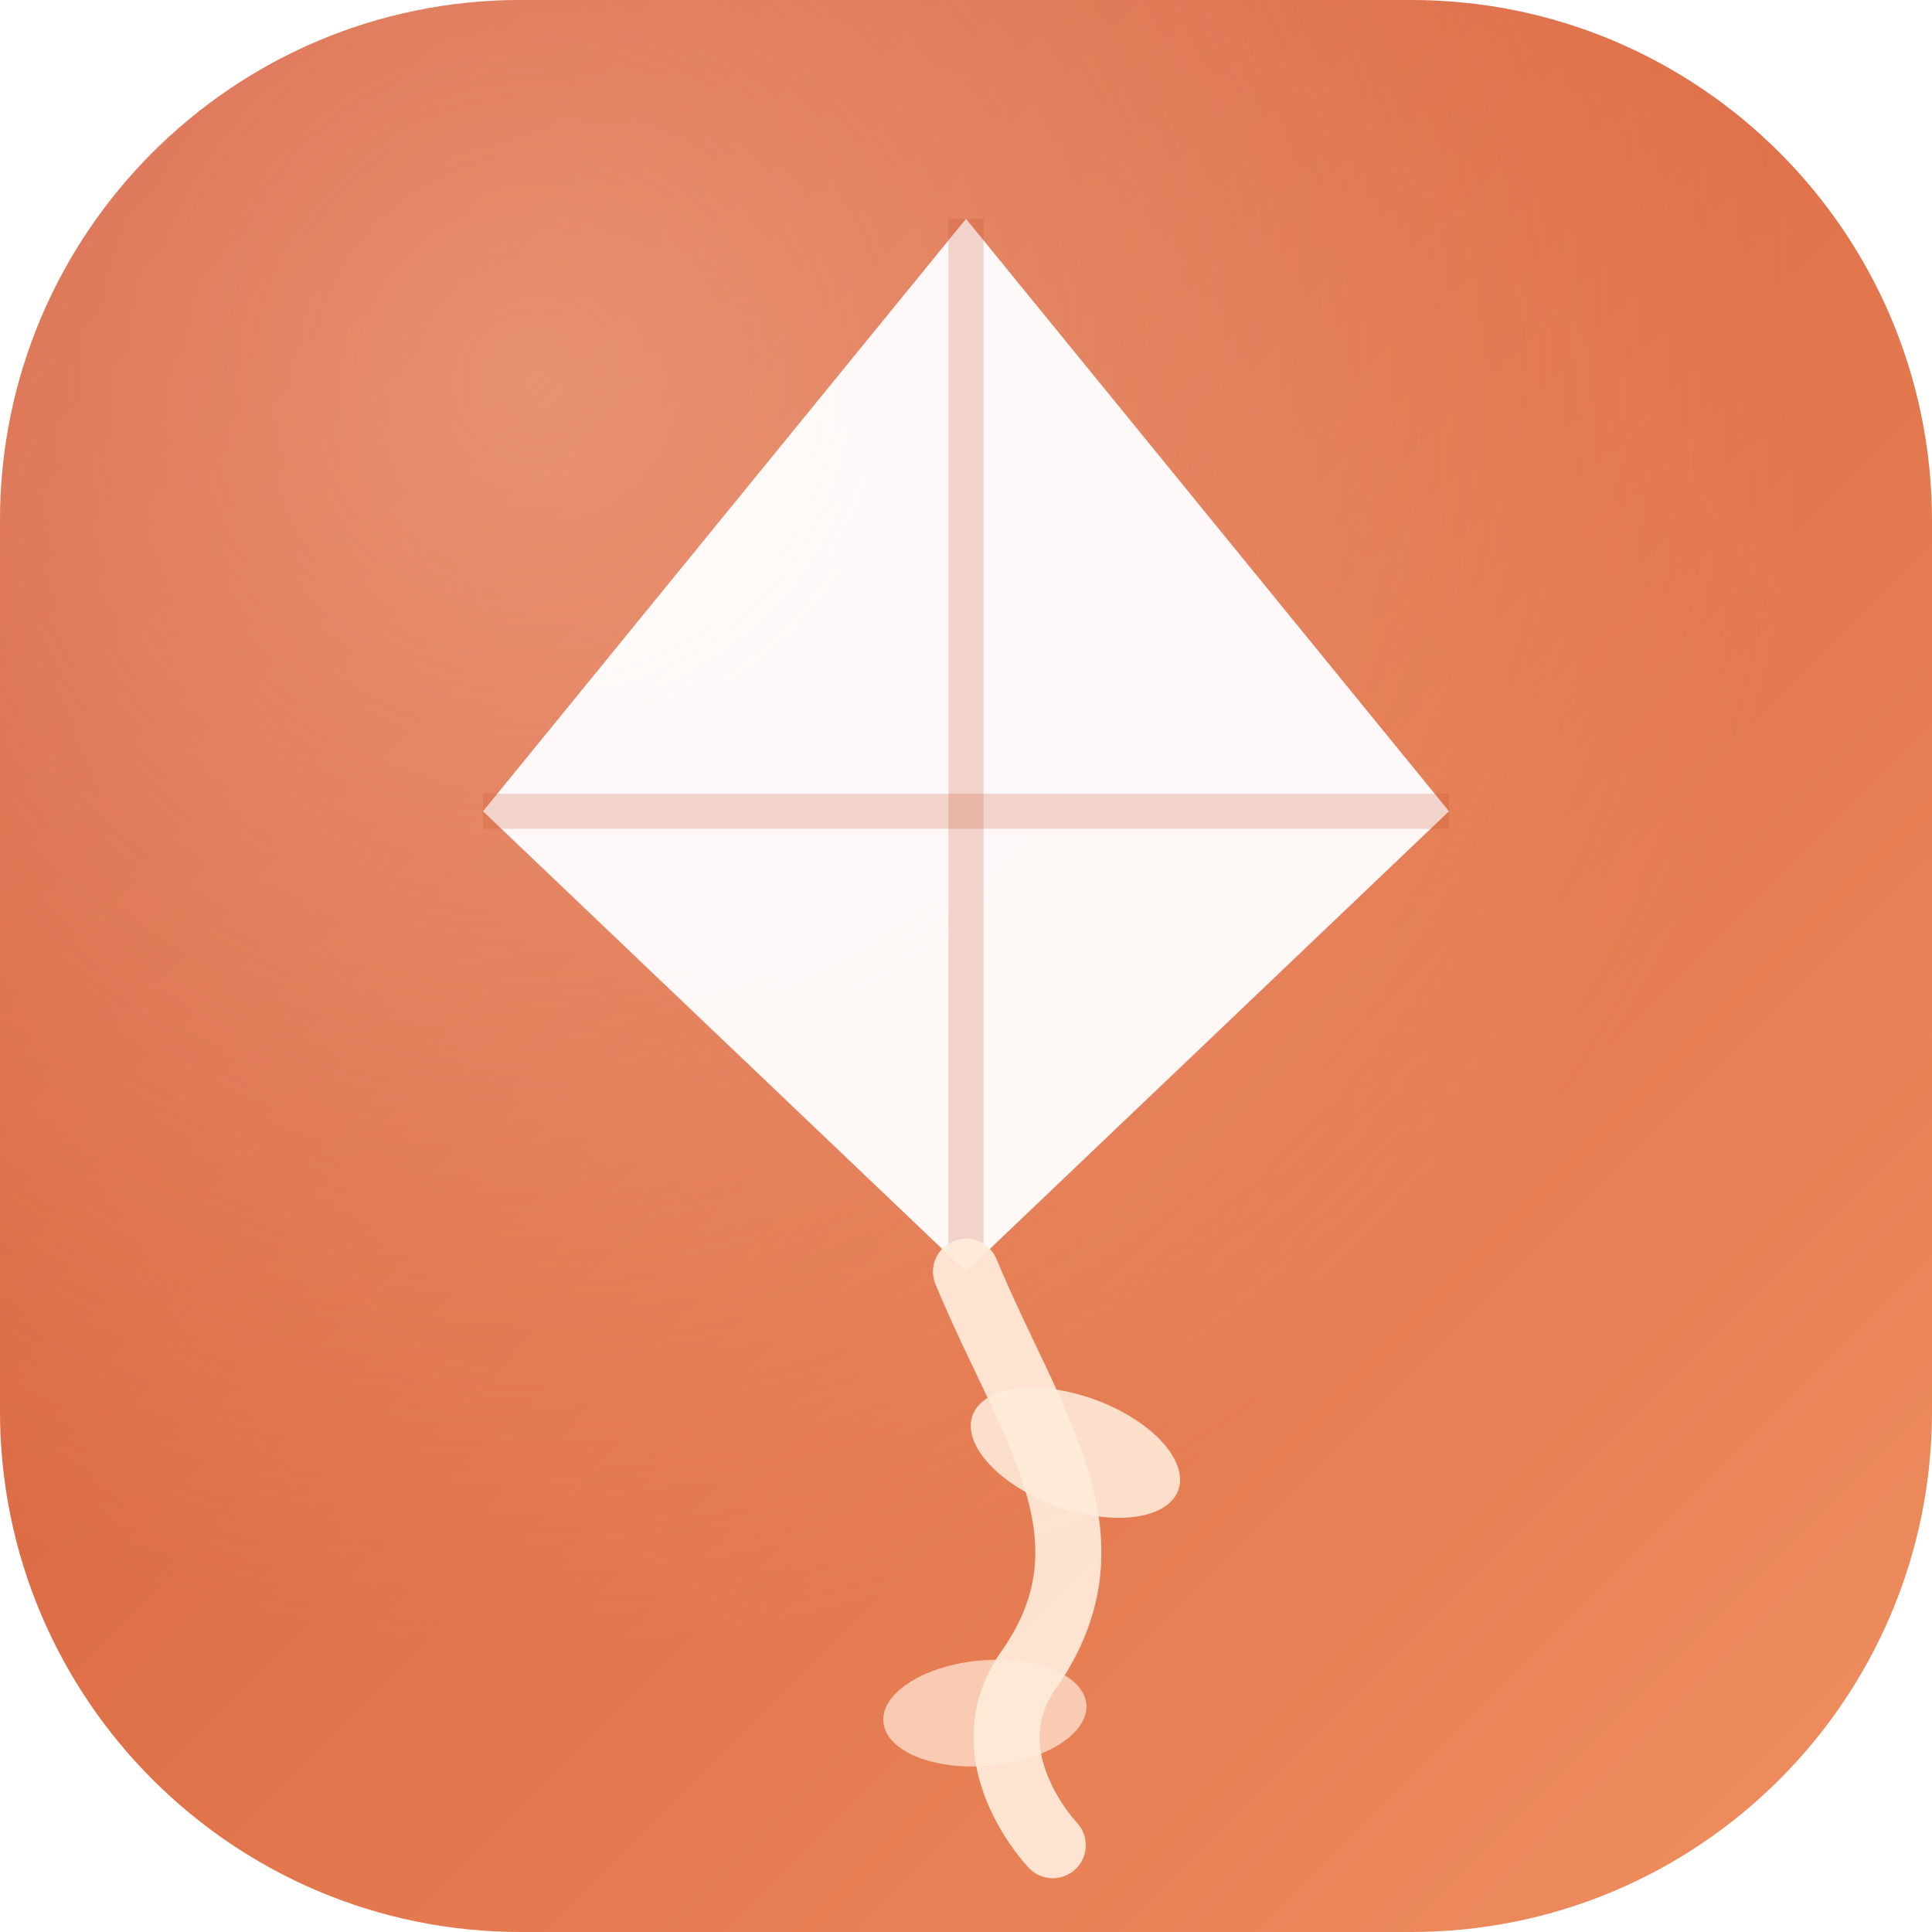
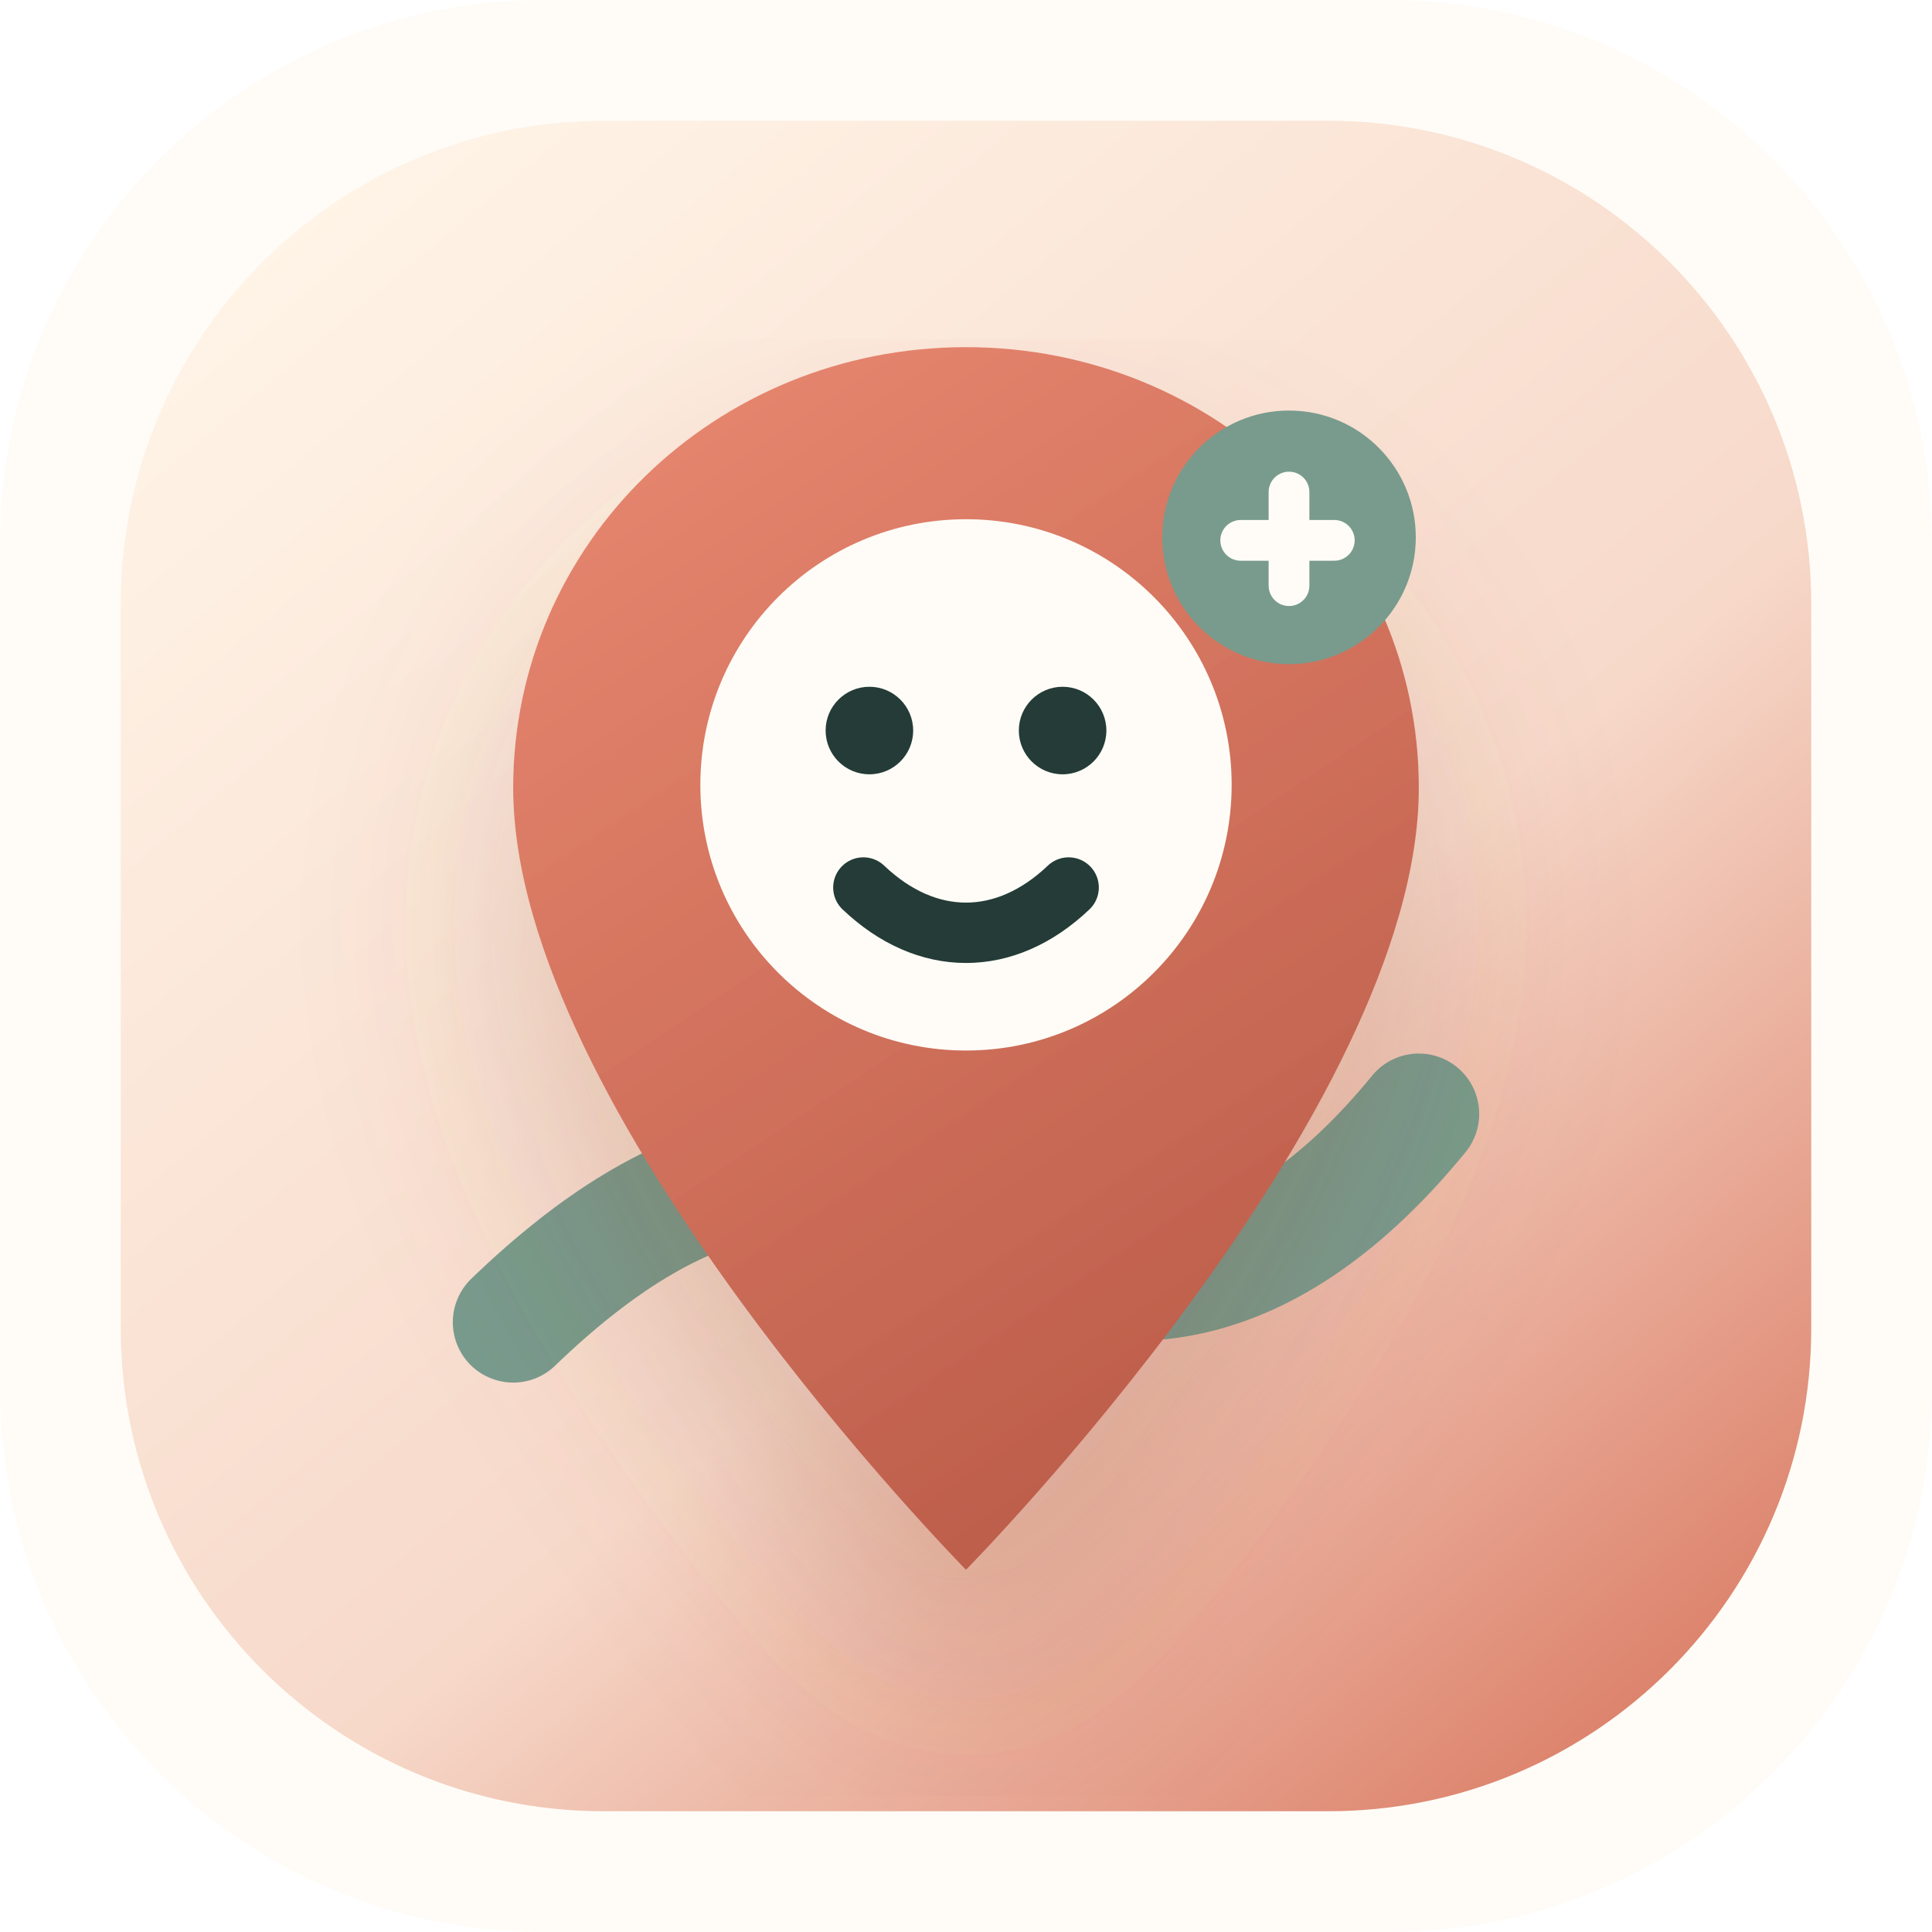
- <svg xmlns="http://www.w3.org/2000/svg" viewBox="0 0 512 512" fill="none">
+ <svg xmlns="http://www.w3.org/2000/svg" viewBox="0 0 512 512">
  <defs>
-     <linearGradient id="bg" x1="0" y1="0" x2="1" y2="1">
-       <stop offset="0%" stop-color="#d05535" />
-       <stop offset="100%" stop-color="#f09060" />
+     <linearGradient id="bg" x1="80" y1="40" x2="448" y2="480" gradientUnits="userSpaceOnUse">
+       <stop offset="0" stop-color="#FFF5E8" />
+       <stop offset=".58" stop-color="#F7D9CA" />
+       <stop offset="1" stop-color="#D9775F" />
    </linearGradient>
-     <radialGradient id="gl" cx="28%" cy="20%" r="65%">
-       <stop offset="0%" stop-color="rgba(255,210,185,0.42)" />
-       <stop offset="100%" stop-color="rgba(255,210,185,0)" />
-     </radialGradient>
+     <linearGradient id="pin" x1="160" y1="104" x2="352" y2="392" gradientUnits="userSpaceOnUse">
+       <stop offset="0" stop-color="#E88770" />
+       <stop offset="1" stop-color="#B85A47" />
+     </linearGradient>
+     <filter id="shadow" x="48" y="54" width="416" height="422" color-interpolation-filters="sRGB" filterUnits="userSpaceOnUse">
+       <feDropShadow dx="0" dy="36" stdDeviation="28" flood-color="#8F4A3E" flood-opacity=".22" />
+     </filter>
  </defs>
-   <rect width="512" height="512" rx="138" fill="url(#bg)" />
-   <rect width="512" height="512" rx="138" fill="url(#gl)" />
-   <path d="M256 58L384 215L256 337L128 215Z" fill="rgba(255,255,255,0.95)" />
-   <path d="M256 58L384 215L256 215Z" fill="rgba(255,255,255,0.08)" />
-   <line x1="128" y1="215" x2="384" y2="215" stroke="rgba(200,80,45,0.22)" stroke-width="9.3" />
-   <line x1="256" y1="58" x2="256" y2="337" stroke="rgba(200,80,45,0.22)" stroke-width="9.3" />
-   <path d="M256 337C273 378 297 407 273 442C256 465 279 489 279 489" stroke="rgba(255,236,218,0.92)" stroke-width="17.5" stroke-linecap="round" fill="none" />
-   <ellipse cx="285" cy="385" rx="29" ry="15" fill="rgba(255,236,218,0.88)" transform="rotate(20 285 385)" />
-   <ellipse cx="261" cy="454" rx="27" ry="14" fill="rgba(255,236,218,0.70)" transform="rotate(-5 261 454)" />
+   <rect width="512" height="512" rx="144" fill="#FFFCF7" />
+   <rect x="32" y="32" width="448" height="448" rx="128" fill="url(#bg)" />
+   <path d="M136 350.4c44.8-43.2 83.2-49.6 120-25.6 38.4 25.6 80.8 18.4 120-29.6" fill="none" stroke="#789B8D" stroke-width="32" stroke-linecap="round" />
+   <g filter="url(#shadow)">
+     <path d="M256 92c-66.4 0-120 52-120 116.8C136 294.4 256 416 256 416s120-121.6 120-207.2C376 144 322.4 92 256 92Z" fill="url(#pin)" />
+   </g>
+   <circle cx="256" cy="208" r="70.4" fill="#FFFCF7" />
+   <circle cx="230.4" cy="193.6" r="11.6" fill="#243B37" />
+   <circle cx="281.6" cy="193.6" r="11.6" fill="#243B37" />
+   <path d="M228.8 235.2c16.8 16 37.6 16 54.4 0" fill="none" stroke="#243B37" stroke-width="16" stroke-linecap="round" />
+   <circle cx="341.6" cy="142.4" r="33.6" fill="#789B8D" />
+   <path d="M328.8 143.2h24.8M341.6 130.4v24.8" stroke="#FFFCF7" stroke-width="10.8" stroke-linecap="round" />
</svg>
